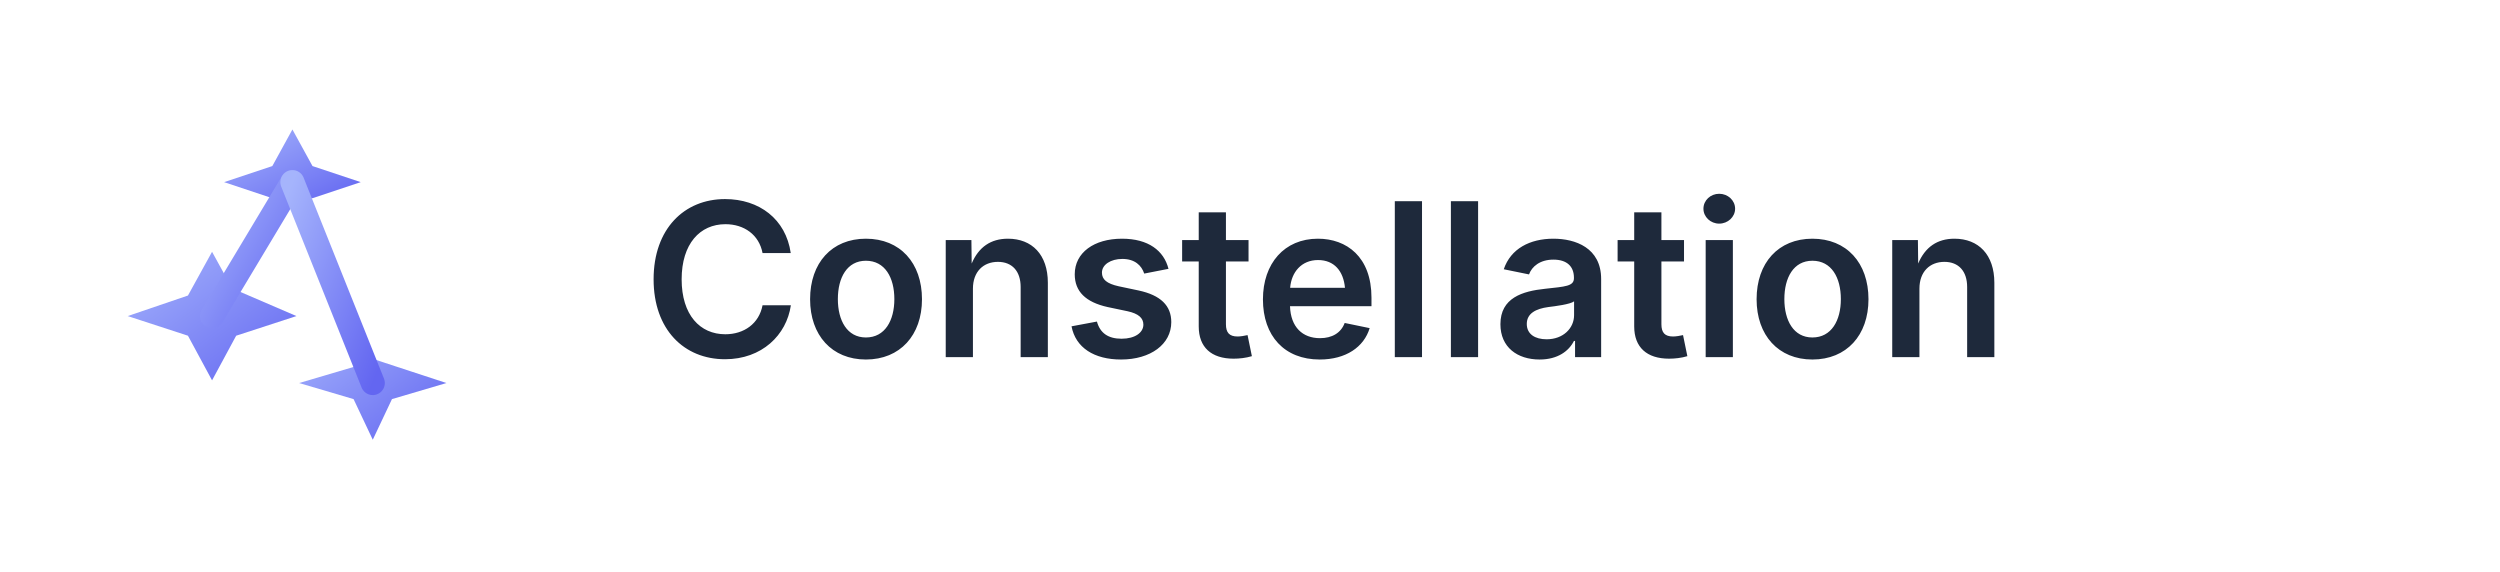
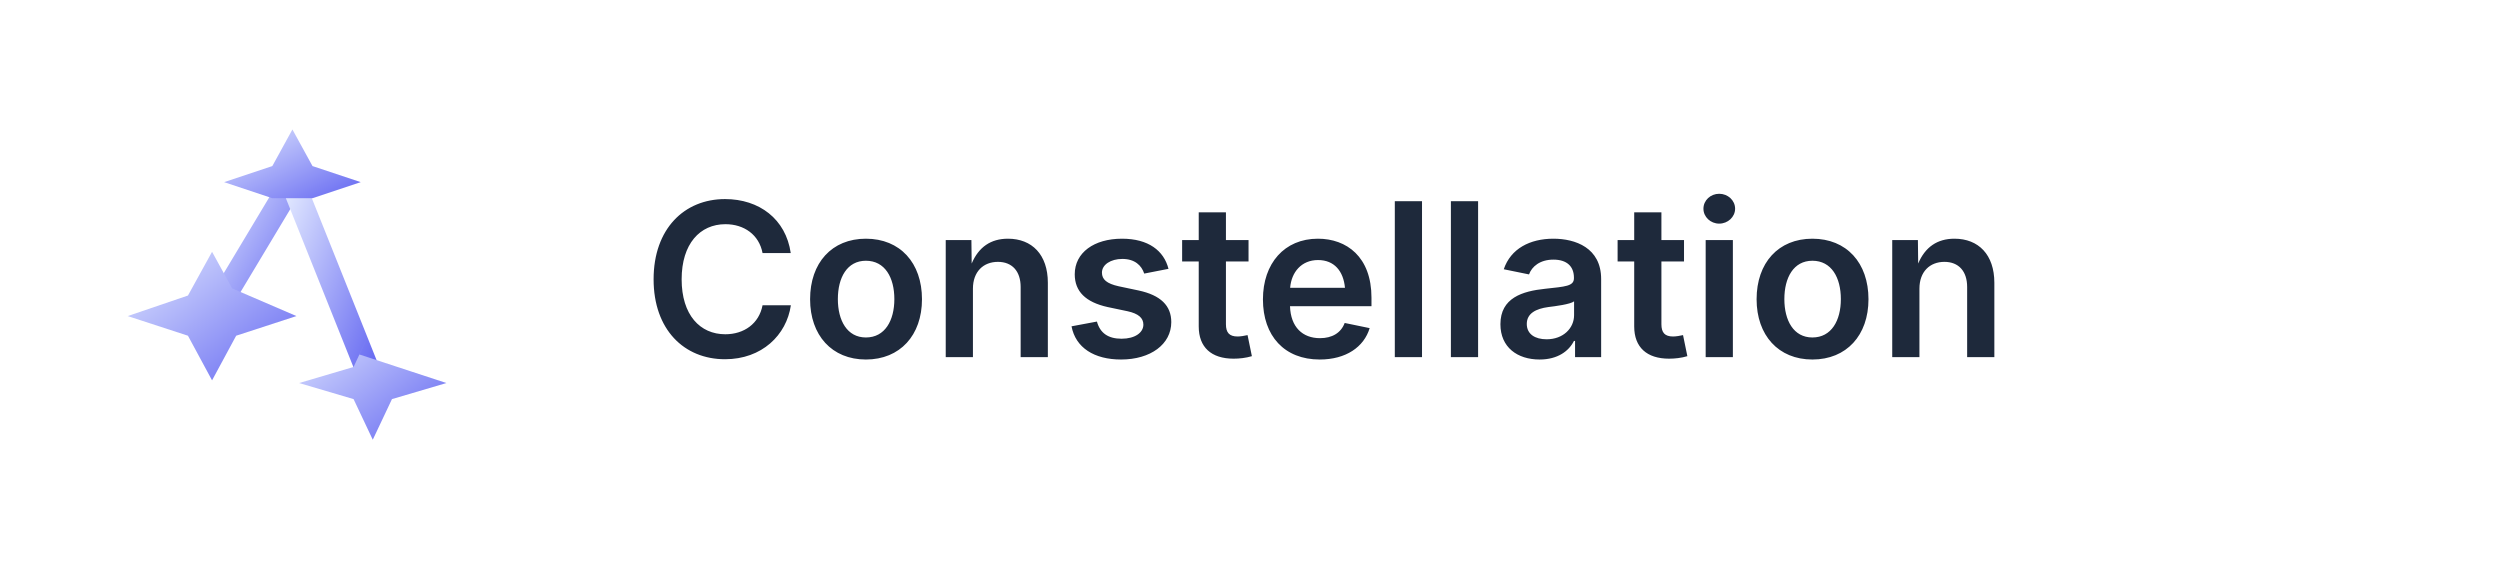
<svg xmlns="http://www.w3.org/2000/svg" viewBox="0 0 280 64" width="280" height="64">
  <defs>
    <linearGradient id="fullLogoGradient" x1="100%" y1="100%" x2="0%" y2="0%">
      <stop offset="0%" style="stop-color:#6366f1;stop-opacity:1" />
-       <stop offset="100%" style="stop-color:#a5b4fc;stop-opacity:1" />
+       <stop offset="100%" style="stop-color:#e0e7ff;stop-opacity:1" />
    </linearGradient>
  </defs>
  <g transform="translate(8, 8)">
+     <line x1="24.75" y1="12.4" x2="15.75" y2="27.4" stroke="url(#fullLogoGradient)" stroke-width="2.7" stroke-linecap="round" />
+     <line x1="24.75" y1="12.4" x2="33.75" y2="34.9" stroke="url(#fullLogoGradient)" stroke-width="2.7" stroke-linecap="round" />
    <polygon points="24.75,6.5 27,10.6 32.4,12.4 27,14.2 22.5,14.2 17.1,12.4 22.5,10.6" fill="url(#fullLogoGradient)" />
    <polygon points="15.75,20.2 18,24.3 25.2,27.4 18.45,29.6 15.75,34.6 13.05,29.6 6.3,27.4 13.05,25.1" fill="url(#fullLogoGradient)" />
    <polygon points="33.75,28.5 32.25,31.7 42,34.9 35.9,36.7 33.75,41.25 31.6,36.7 25.5,34.9 31.6,33.1" fill="url(#fullLogoGradient)" />
-     <line x1="24.75" y1="12.4" x2="15.75" y2="27.4" stroke="url(#fullLogoGradient)" stroke-width="2.7" stroke-linecap="round" />
-     <line x1="24.75" y1="12.4" x2="33.75" y2="34.9" stroke="url(#fullLogoGradient)" stroke-width="2.7" stroke-linecap="round" />
  </g>
  <text x="72" y="40" font-family="system-ui, -apple-system, 'Segoe UI', sans-serif" font-size="24" font-weight="600" fill="#1e293b">
    Constellation
  </text>
</svg>
